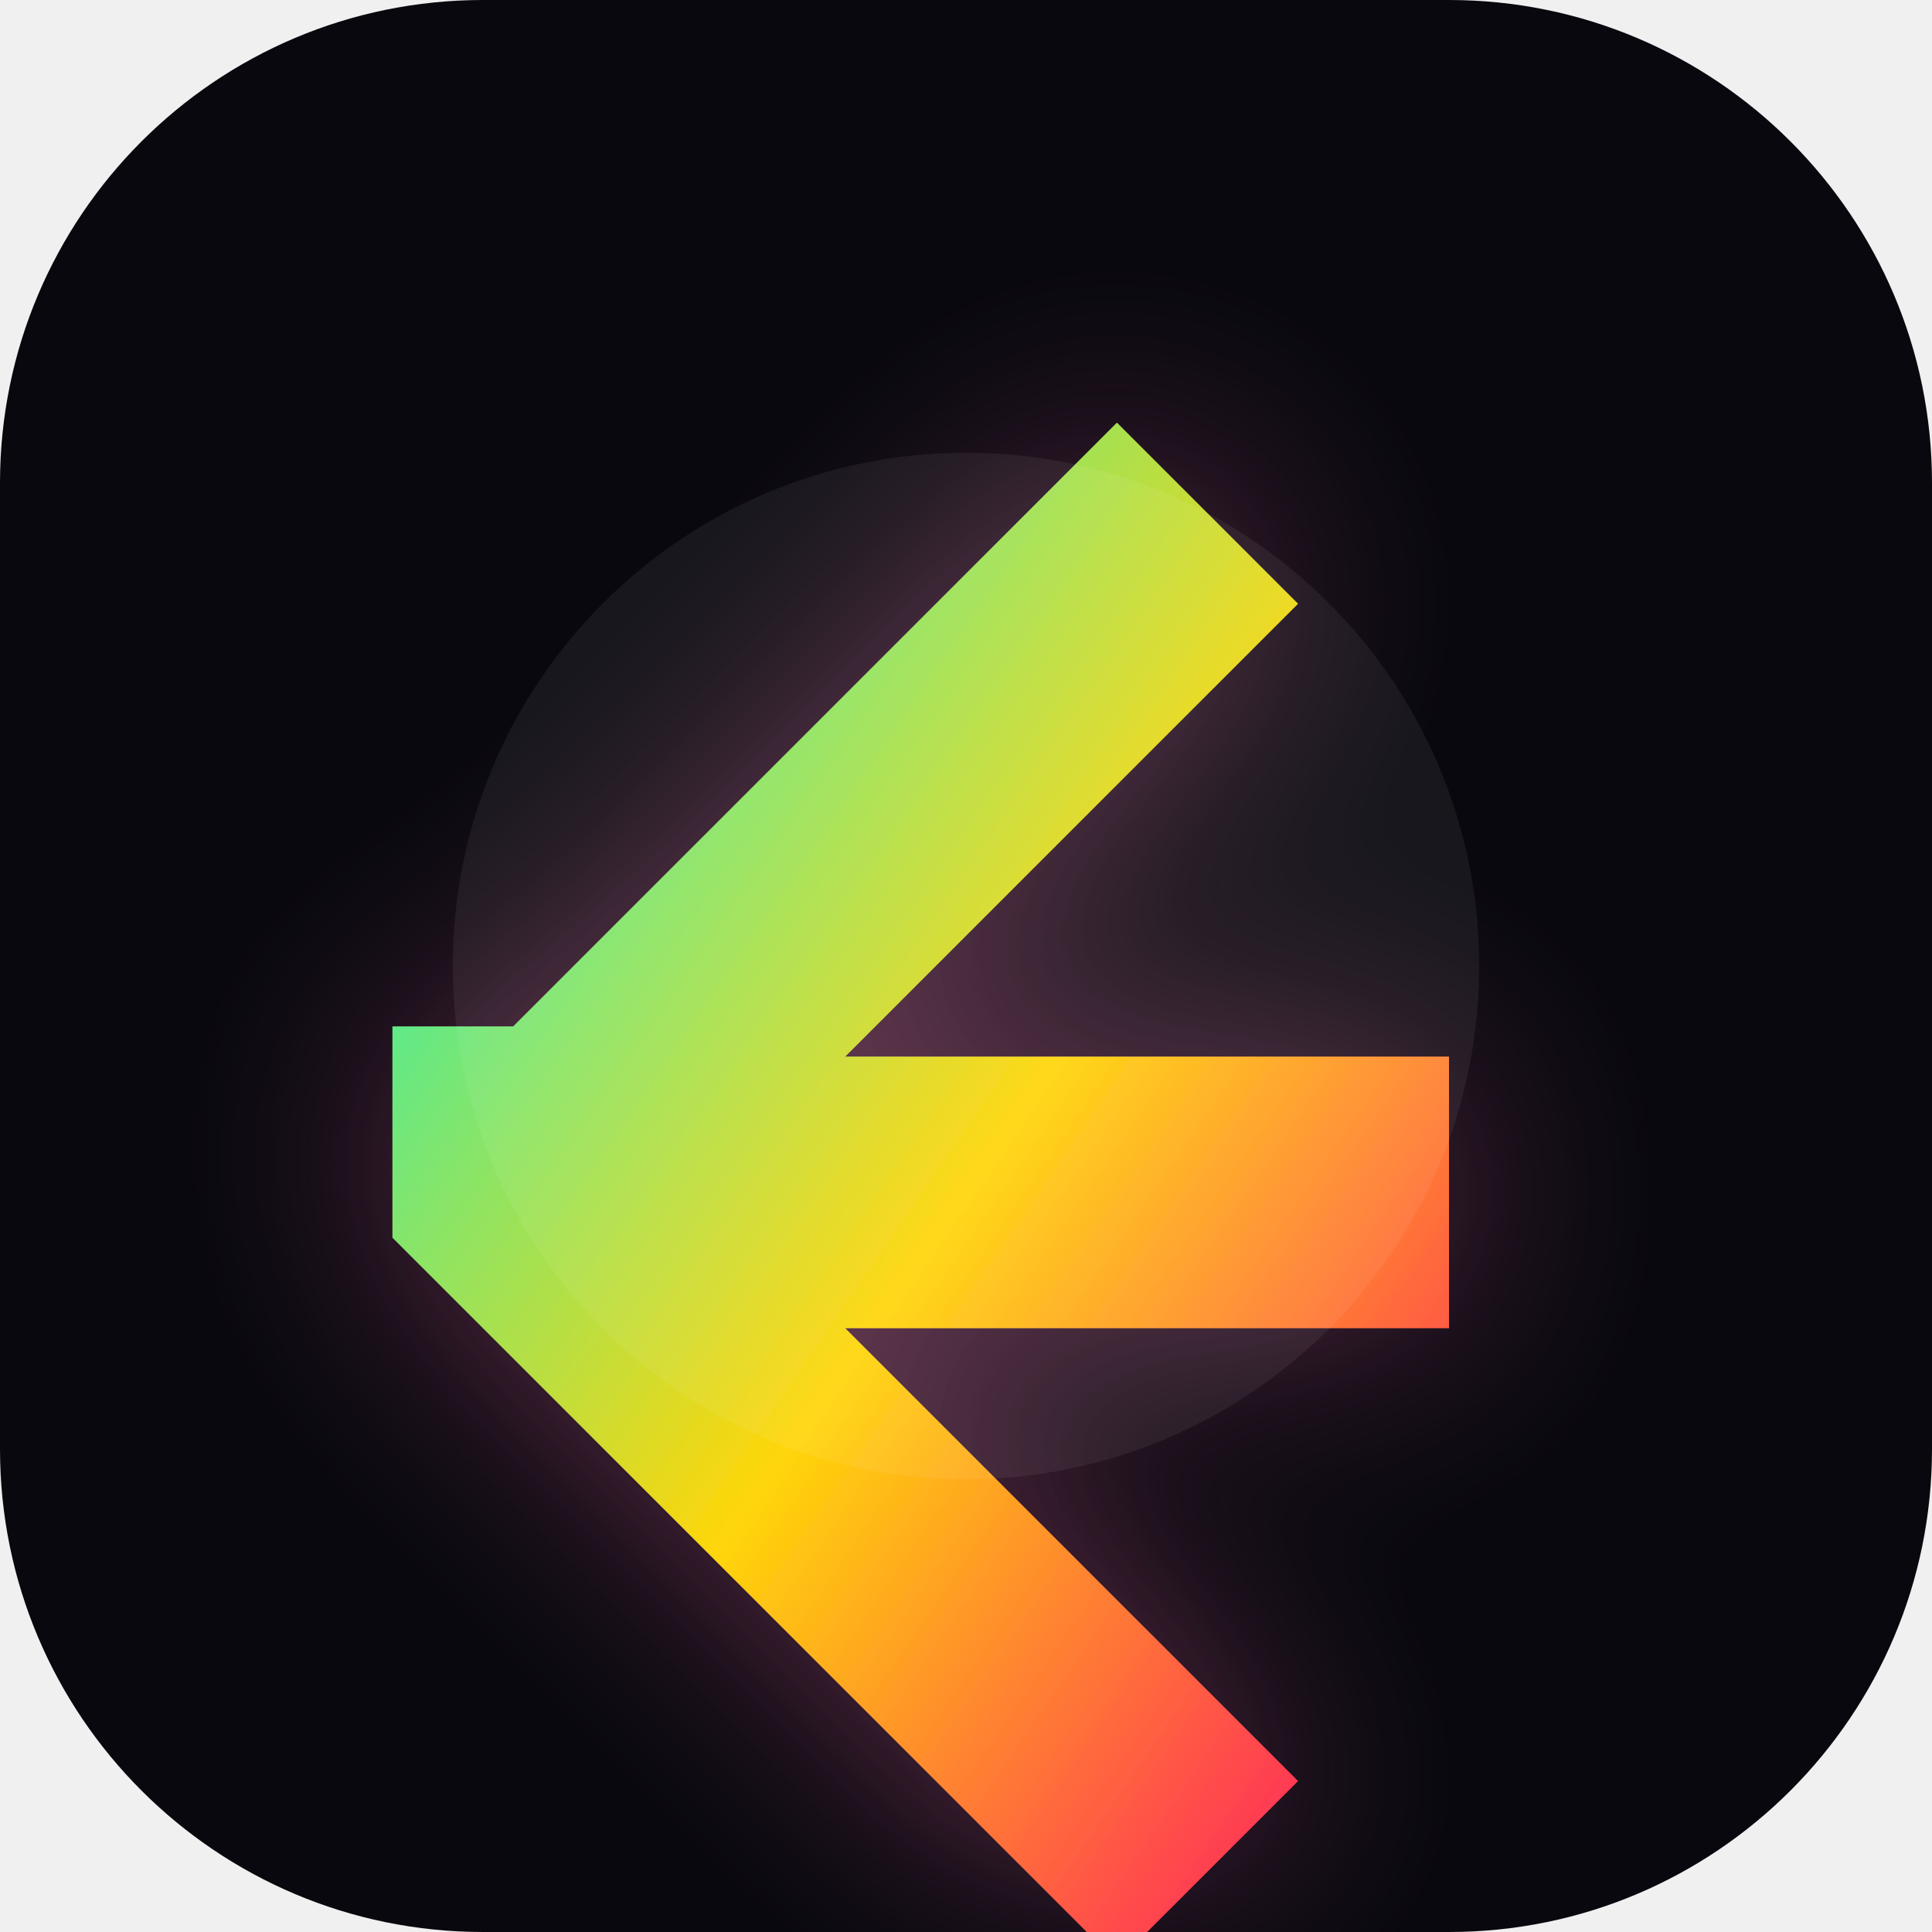
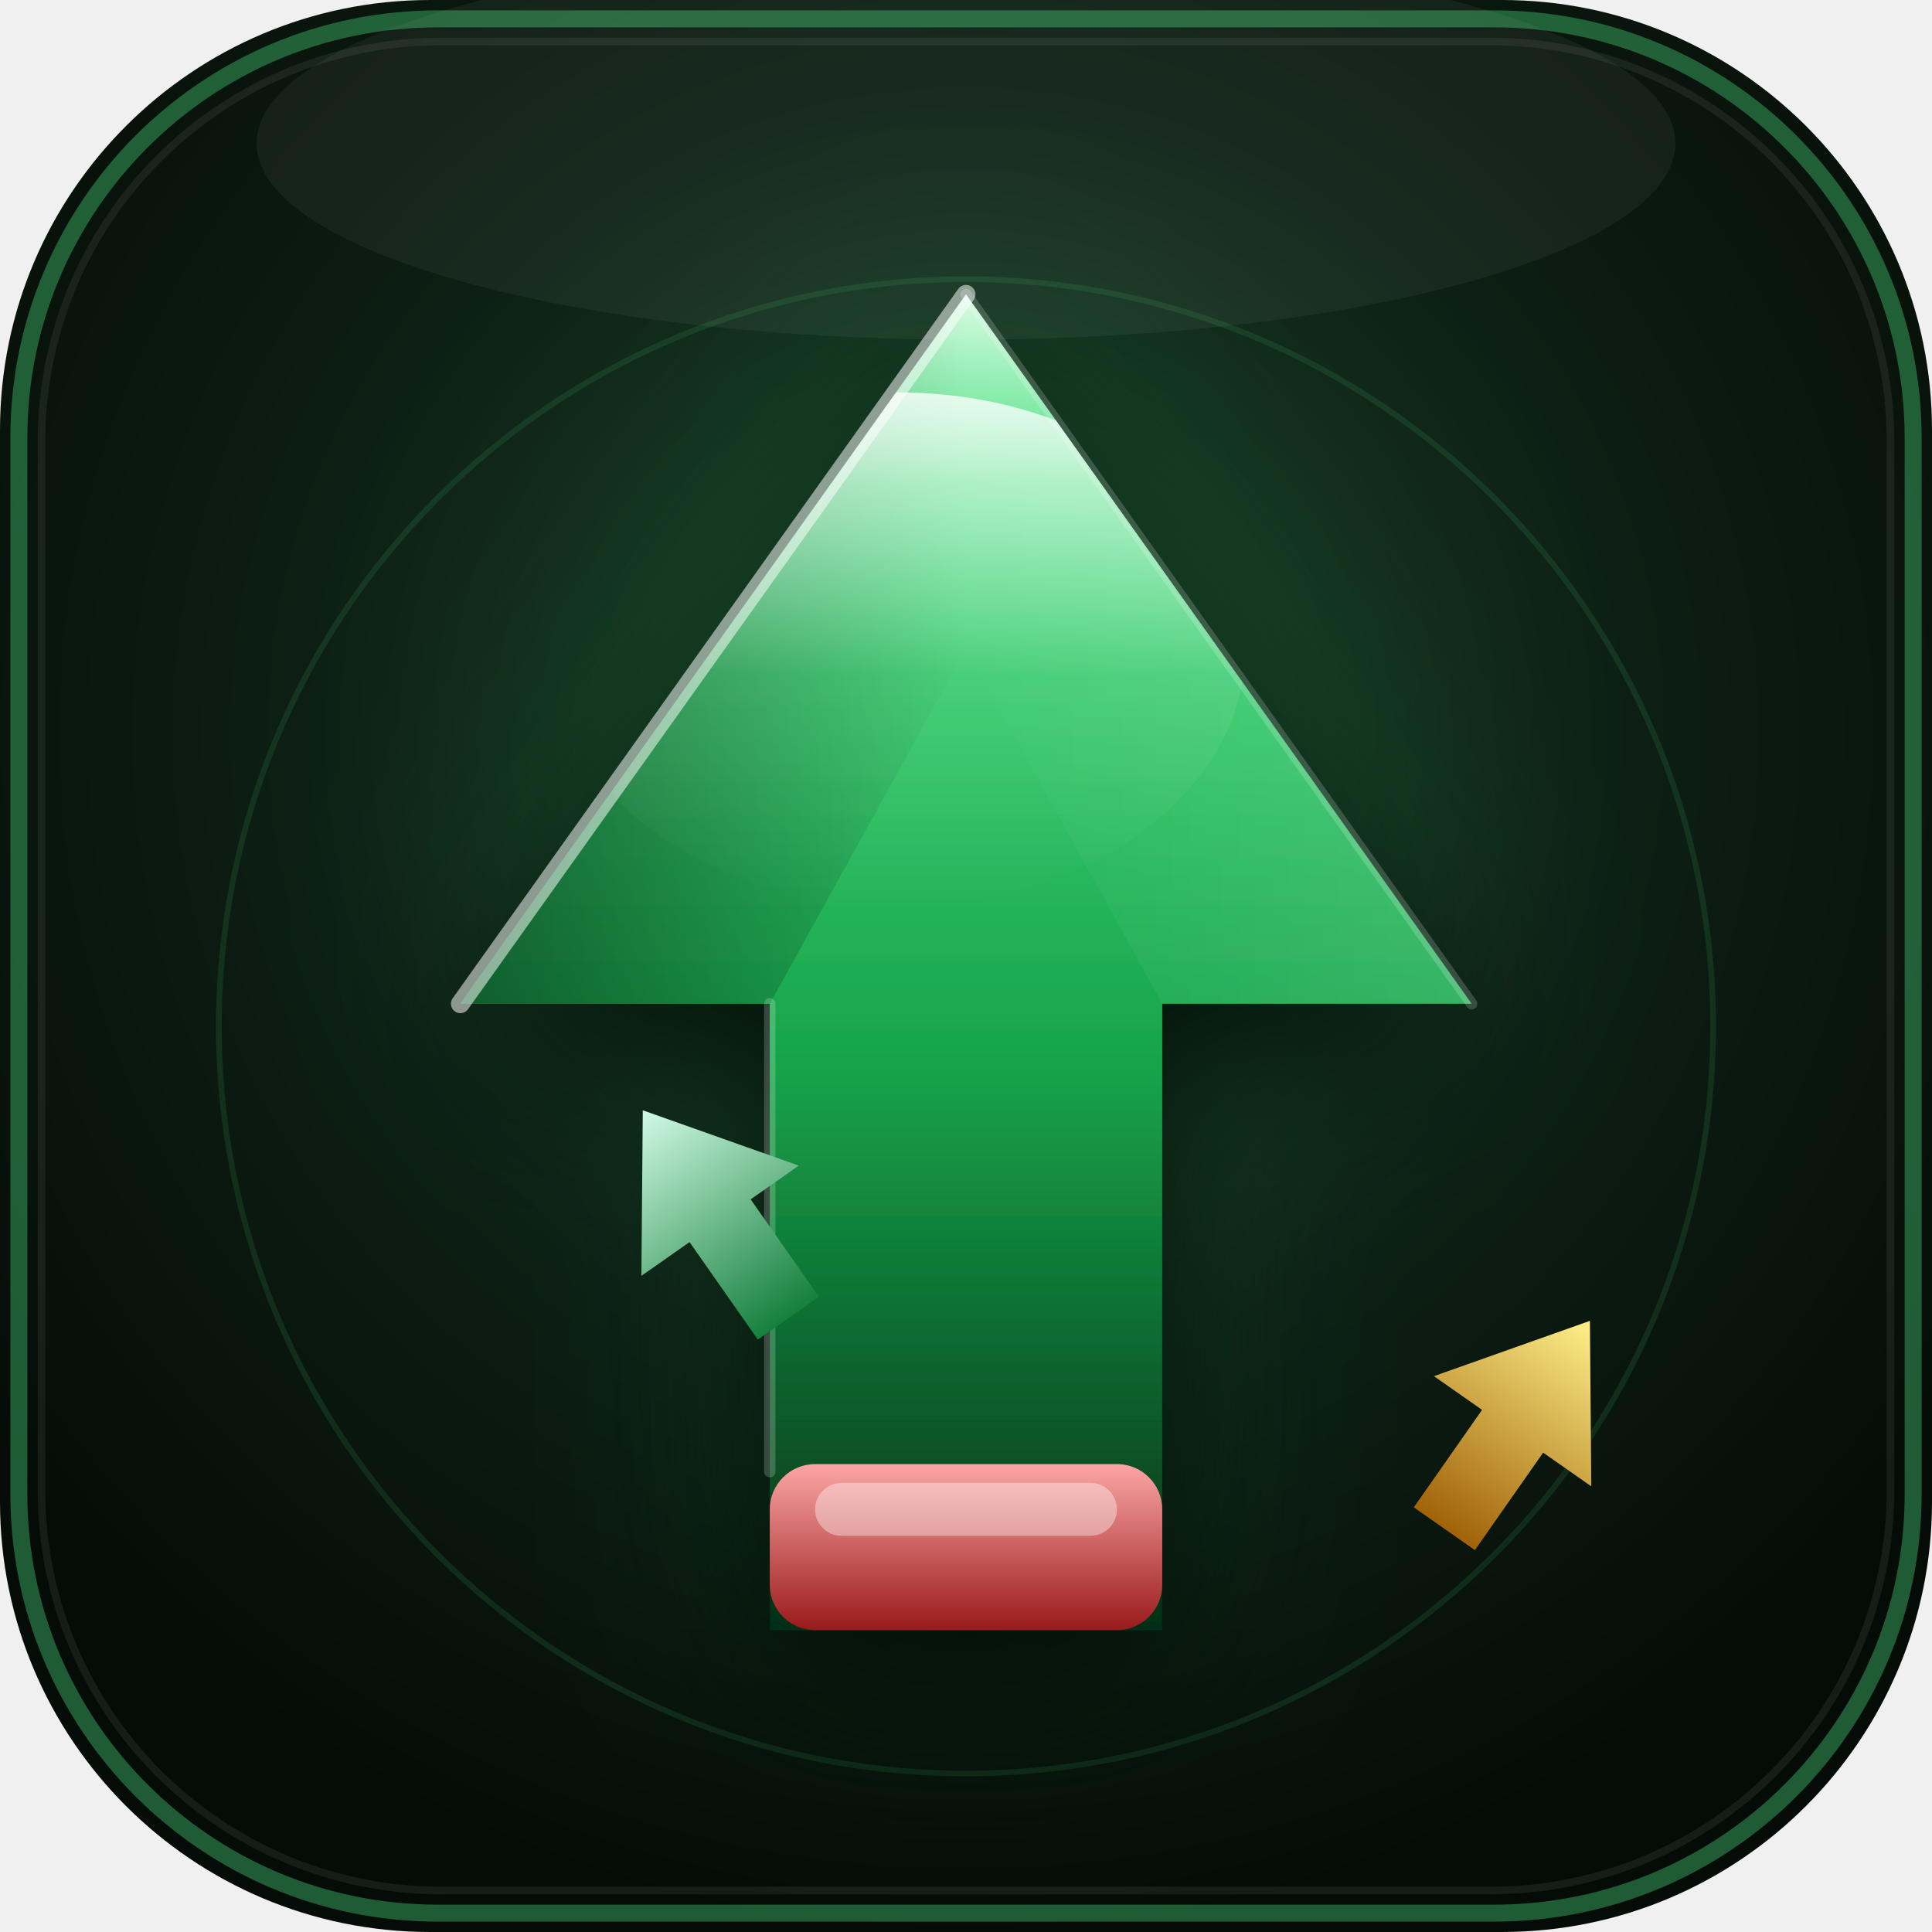
- <svg xmlns="http://www.w3.org/2000/svg" viewBox="0 0 128 128">
+ <svg xmlns="http://www.w3.org/2000/svg" viewBox="0 0 512 512">
  <defs>
-     <linearGradient id="g" x1="0" y1="0" x2="1" y2="1">
-       <stop offset="0%" stop-color="#00f5d4" />
-       <stop offset="52%" stop-color="#ffd60a" />
-       <stop offset="100%" stop-color="#ff006e" />
+     <radialGradient id="bg" cx="50%" cy="38%" r="62%">
+       <stop offset="0%" stop-color="#1e4a2c" />
+       <stop offset="55%" stop-color="#0d1f14" />
+       <stop offset="100%" stop-color="#050c07" />
+     </radialGradient>
+     <linearGradient id="arrowFace" x1="0" y1="0" x2="0" y2="1">
+       <stop offset="0%" stop-color="#d4fce1" />
+       <stop offset="14%" stop-color="#4ade80" />
+       <stop offset="58%" stop-color="#16a34a" />
+       <stop offset="100%" stop-color="#052e16" />
    </linearGradient>
-     <filter id="glow" x="-50%" y="-50%" width="200%" height="200%">
-       <feDropShadow dx="0" dy="0" stdDeviation="8" flood-color="#ff6fb3" flood-opacity="0.35" />
+     <linearGradient id="leftBevel" x1="0" y1="0" x2="1" y2="0">
+       <stop offset="0%" stop-color="#000" stop-opacity="0.45" />
+       <stop offset="100%" stop-color="#000" stop-opacity="0" />
+     </linearGradient>
+     <linearGradient id="rightBevel" x1="1" y1="0" x2="0" y2="0">
+       <stop offset="0%" stop-color="#fff" stop-opacity="0.12" />
+       <stop offset="100%" stop-color="#fff" stop-opacity="0" />
+     </linearGradient>
+     <linearGradient id="shine" x1="0" y1="0" x2="0" y2="1">
+       <stop offset="0%" stop-color="#fff" stop-opacity="0.78" />
+       <stop offset="55%" stop-color="#fff" stop-opacity="0.08" />
+       <stop offset="100%" stop-color="#fff" stop-opacity="0" />
+     </linearGradient>
+     <linearGradient id="badge" x1="0" y1="0" x2="0" y2="1">
+       <stop offset="0%" stop-color="#fca5a5" />
+       <stop offset="100%" stop-color="#991b1b" />
+     </linearGradient>
+     <linearGradient id="yellowArr" x1="0" y1="0" x2="0" y2="1">
+       <stop offset="0%" stop-color="#fef08a" />
+       <stop offset="100%" stop-color="#a16207" />
+     </linearGradient>
+     <linearGradient id="mintArr" x1="0" y1="0" x2="0" y2="1">
+       <stop offset="0%" stop-color="#d1fae5" />
+       <stop offset="100%" stop-color="#15803d" />
+     </linearGradient>
+     <clipPath id="arrowClip">
+       <path d="M256,78 L122,266 L204,266 L204,432 L308,432 L308,266 L390,266 Z" />
+     </clipPath>
+     <filter id="arrowDrop" x="-35%" y="-20%" width="170%" height="160%">
+       <feDropShadow dx="0" dy="14" stdDeviation="22" flood-color="#000" flood-opacity="0.82" />
+     </filter>
+     <filter id="bloom" x="-80%" y="-80%" width="260%" height="260%">
+       <feGaussianBlur stdDeviation="30" />
    </filter>
  </defs>
-   <rect width="128" height="128" rx="32" fill="#08080e" />
-   <g filter="url(#glow)">
-     <path d="M34 68L74 28L86 40L56 70H96V88H56L86 118L74 130L26 82V68Z" fill="url(#g)" />
+   <rect width="512" height="512" rx="114" fill="url(#bg)" />
+   <circle cx="256" cy="272" r="198" fill="none" stroke="#4ade80" stroke-width="1.5" opacity="0.12" />
+   <path d="M256,78 L122,266 L204,266 L204,432 L308,432 L308,266 L390,266 Z" fill="#22c55e" opacity="0.28" filter="url(#bloom)" />
+   <g filter="url(#arrowDrop)">
+     <path d="M256,78 L122,266 L204,266 L204,432 L308,432 L308,266 L390,266 Z" fill="url(#arrowFace)" />
  </g>
-   <circle cx="64" cy="64" r="34" fill="rgba(255,255,255,.06)" />
+   <path d="M256,78 L122,266 L204,266 L256,172 Z" fill="url(#leftBevel)" />
+   <path d="M256,78 L390,266 L308,266 L256,172 Z" fill="url(#rightBevel)" />
+   <ellipse cx="238" cy="172" rx="92" ry="68" fill="url(#shine)" clip-path="url(#arrowClip)" />
+   <path d="M256,78 L122,266" fill="none" stroke="rgba(255,255,255,0.52)" stroke-width="5" stroke-linecap="round" />
+   <path d="M256,78 L390,266" fill="none" stroke="rgba(255,255,255,0.18)" stroke-width="3" stroke-linecap="round" />
+   <line x1="204" y1="266" x2="204" y2="390" stroke="rgba(255,255,255,0.20)" stroke-width="3" stroke-linecap="round" />
+   <rect x="204" y="388" width="104" height="44" rx="12" fill="url(#badge)" />
+   <rect x="216" y="393" width="80" height="14" rx="7" fill="rgba(255,255,255,0.38)" />
+   <g transform="translate(390,310) rotate(35) scale(0.19)">
+     <path d="M256,78 L122,266 L204,266 L204,432 L308,432 L308,266 L390,266 Z" fill="url(#yellowArr)" />
+   </g>
+   <g transform="translate(122,310) rotate(-35) scale(0.19)">
+     <path d="M256,78 L122,266 L204,266 L204,432 L308,432 L308,266 L390,266 Z" fill="url(#mintArr)" />
+   </g>
+   <rect x="5" y="5" width="502" height="502" rx="111" fill="none" stroke="rgba(74,222,128,0.38)" stroke-width="4.5" />
+   <rect x="11" y="11" width="490" height="490" rx="106" fill="none" stroke="rgba(255,255,255,0.07)" stroke-width="2" />
+   <ellipse cx="256" cy="38" rx="188" ry="52" fill="white" opacity="0.05" />
</svg>
